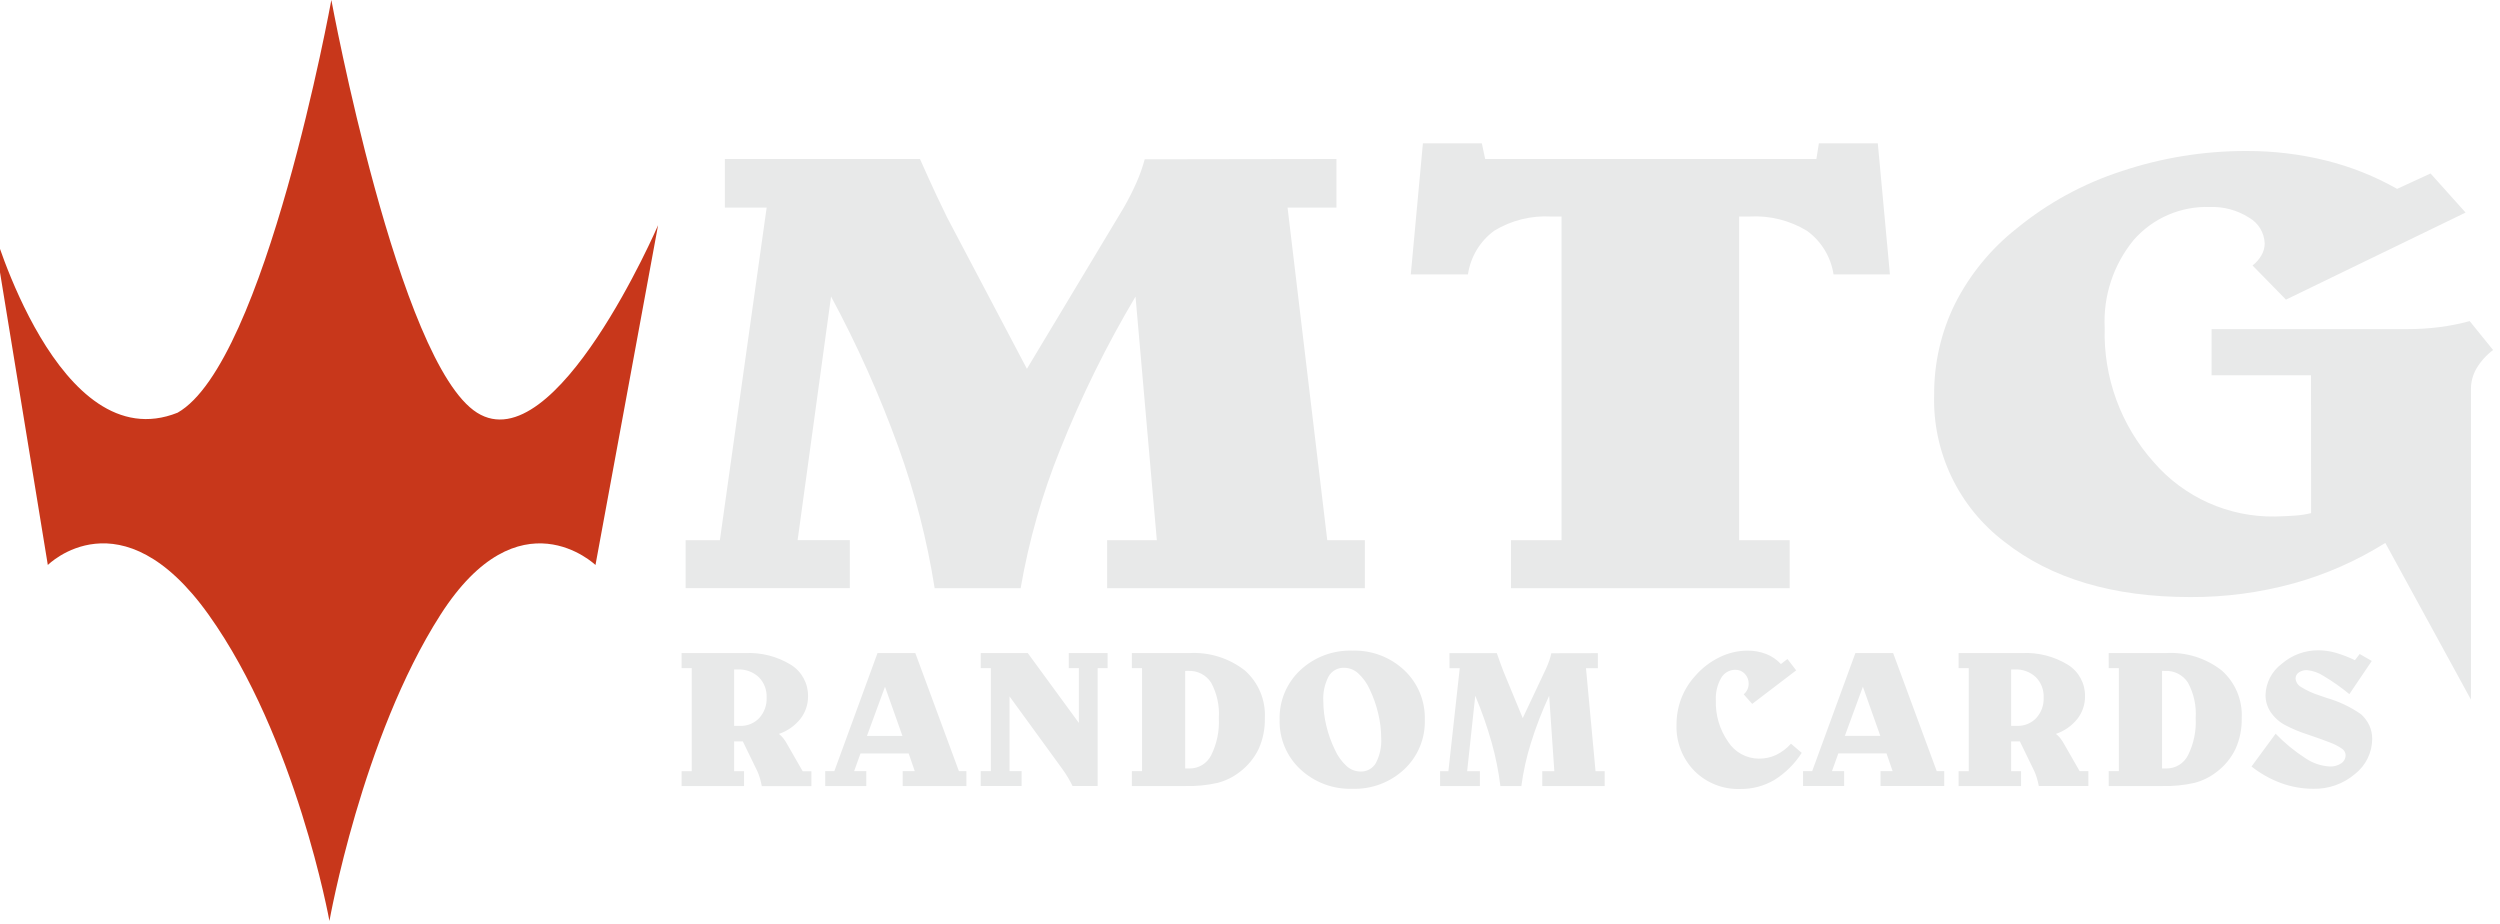
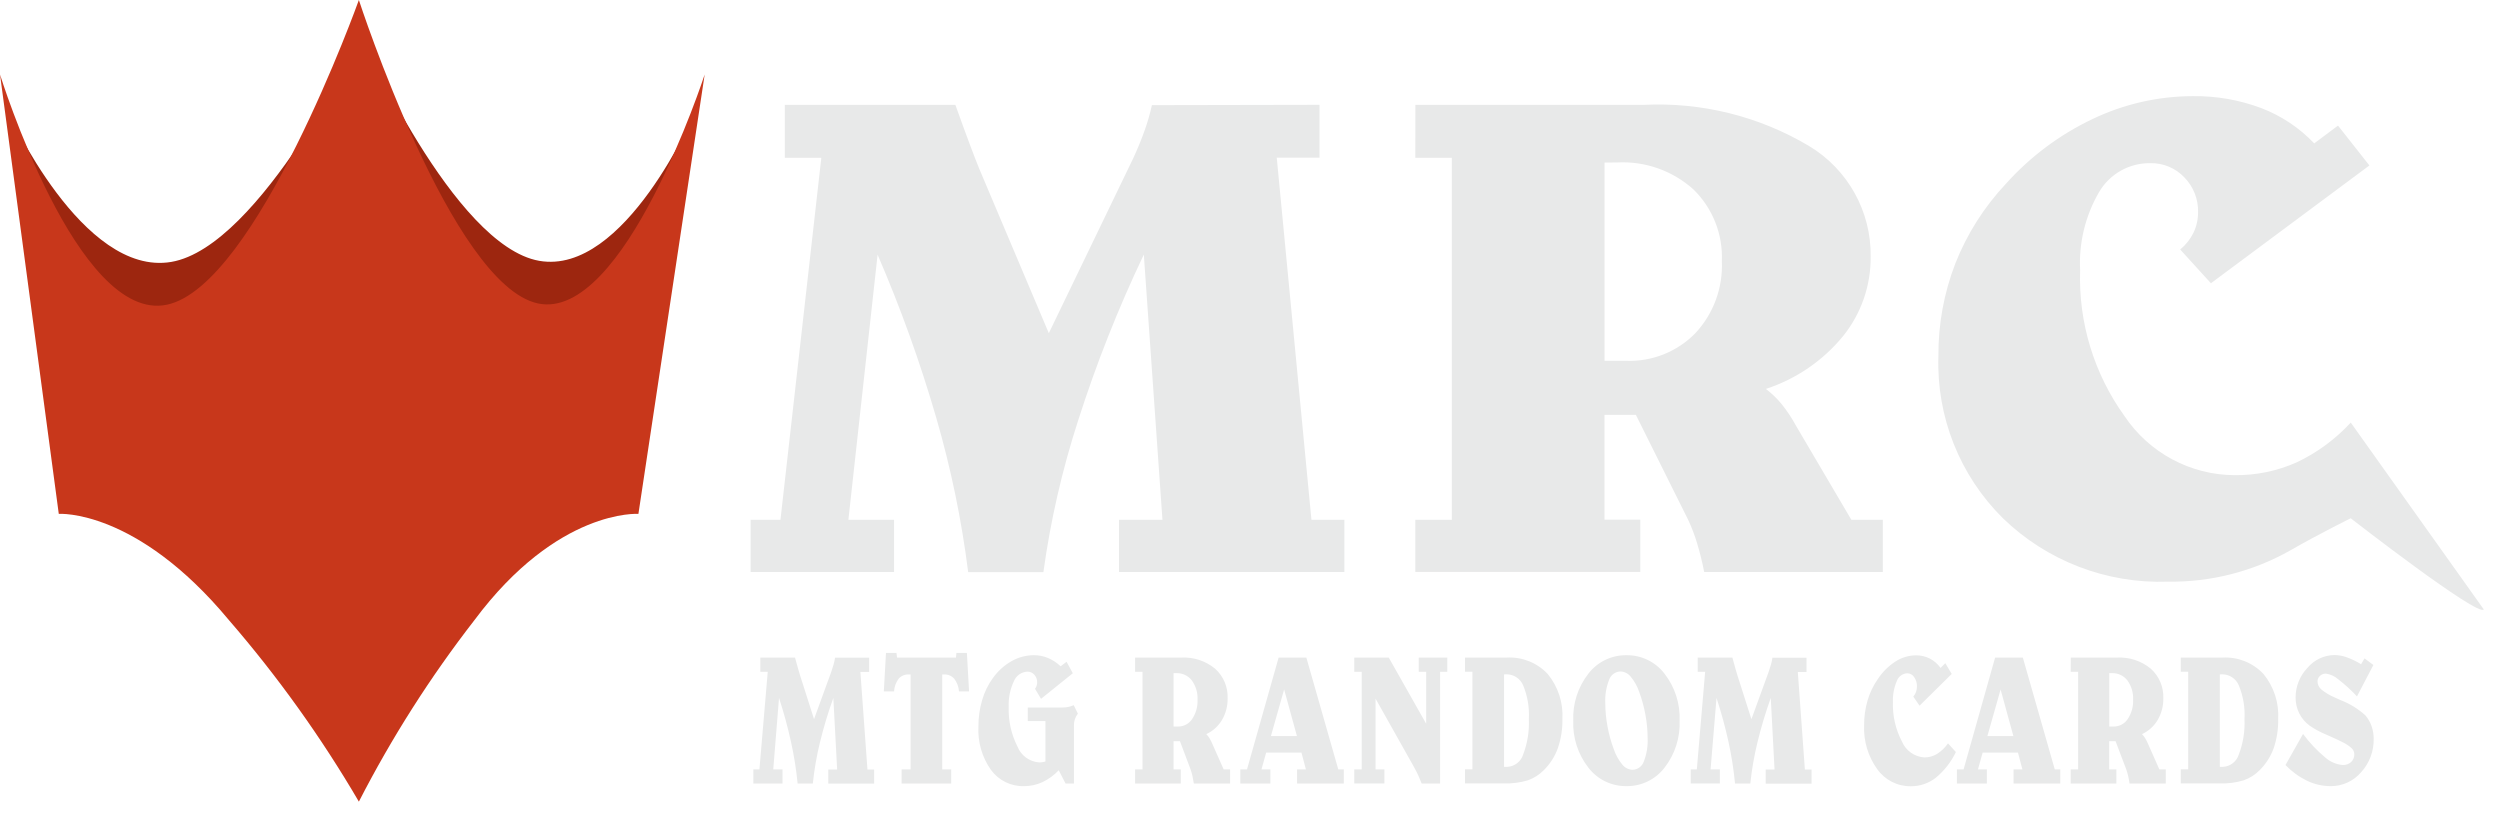
- <svg xmlns="http://www.w3.org/2000/svg" width="157" height="58" viewBox="0 0 157 58">
+ <svg xmlns="http://www.w3.org/2000/svg" width="104" height="34" viewBox="0 0 104 34">
  <defs>
-     <clipPath id="clip-mtg_random_cards">
-       <rect width="157" height="58" />
+     <clipPath id="clip-mtg_random_cards_1">
+       <rect width="104" height="34" />
    </clipPath>
  </defs>
-   <g id="mtg_random_cards" clip-path="url(#clip-mtg_random_cards)">
-     <g id="Group_3" data-name="Group 3" transform="translate(-68 -24)">
-       <path id="Path_12" data-name="Path 12" d="M716.653,562.007s2.031-11.513,6.974-19.233,9.733-3.123,9.733-3.123l3.931-21.337s-6.424,14.886-11.367,11.773-9.151-25.918-9.151-25.918-4.148,22.8-9.657,25.918c-7.493,2.989-11.635-11.773-11.635-11.773l3.486,21.337s4.591-4.6,10.1,3.123S716.653,562.007,716.653,562.007Z" transform="translate(-627.964 -480.169)" fill="#c8371b" />
-       <g id="Group_2" data-name="Group 2" transform="translate(3.889 7)">
-         <path id="Path_9" data-name="Path 9" d="M6.882-92.92H19.133q.6,1.353,1.036,2.28t.669,1.391l5.011,9.506,6.06-10.086a16.665,16.665,0,0,0,.826-1.623,10.117,10.117,0,0,0,.512-1.449l12.041-.019v3.053H42.218L44.711-68.98h2.361v3.014H30.886V-68.98h3.122l-1.338-15.3A68.076,68.076,0,0,0,27.947-74.7a42.726,42.726,0,0,0-2.492,8.733h-5.4a48.086,48.086,0,0,0-2.282-8.878,70.031,70.031,0,0,0-4.224-9.439l-2.1,15.3h3.279v3.014H4.416V-68.98H6.567L9.505-89.867H6.882Zm43.836-.985h3.7l.21.985h20.8l.157-.985h3.7l.761,8.231H76.505a4.146,4.146,0,0,0-1.666-2.734,6.269,6.269,0,0,0-3.607-.9h-.656V-68.98h3.174v3.014h-17.5V-68.98h3.174V-89.307h-.656a6.2,6.2,0,0,0-3.568.889,4.141,4.141,0,0,0-1.653,2.744H49.957ZM106.49-79.337h-6.244v-2.9h12.3a15.738,15.738,0,0,0,2.02-.126,13.917,13.917,0,0,0,1.889-.377l1.469,1.816a4.059,4.059,0,0,0-1.049,1.169,2.59,2.59,0,0,0-.341,1.285v19.5l-5.378-9.84a21.751,21.751,0,0,1-5.758,2.541,24.058,24.058,0,0,1-6.493.86q-7.267,0-11.674-3.478a11.177,11.177,0,0,1-4.407-9.236,12.722,12.722,0,0,1,1.312-5.71A14.16,14.16,0,0,1,88-88.553a20.2,20.2,0,0,1,6.571-3.594,24.557,24.557,0,0,1,7.883-1.275,20.407,20.407,0,0,1,4.984.6,17.675,17.675,0,0,1,4.46,1.778l2.1-.966,2.2,2.454-11.28,5.468-2.1-2.145a2.149,2.149,0,0,0,.564-.647,1.488,1.488,0,0,0,.2-.725,1.94,1.94,0,0,0-.984-1.633,4.275,4.275,0,0,0-2.453-.667,6.077,6.077,0,0,0-4.788,2.067,8.052,8.052,0,0,0-1.823,5.526,12.113,12.113,0,0,0,3.082,8.434,9.864,9.864,0,0,0,7.621,3.41q.735-.019,1.259-.058a6.036,6.036,0,0,0,1-.155Z" transform="translate(102.752 119.905)" fill="#e8e9e9" />
-         <path id="Path_13" data-name="Path 13" d="M5.214-23.817v3.543H5.59a1.583,1.583,0,0,0,1.2-.491,1.794,1.794,0,0,0,.465-1.287,1.712,1.712,0,0,0-.493-1.284,1.818,1.818,0,0,0-1.327-.482Zm-3.3-1.029H5.889a5.038,5.038,0,0,1,2.894.736,2.283,2.283,0,0,1,1.073,1.975,2.271,2.271,0,0,1-.481,1.421,2.908,2.908,0,0,1-1.347.943A1.668,1.668,0,0,1,8.3-19.5a2.552,2.552,0,0,1,.251.386l.968,1.688h.548v.934H6.952A5.153,5.153,0,0,0,6.831-17a3.106,3.106,0,0,0-.159-.428L5.761-19.3H5.214v1.873h.624v.934H1.916v-.934h.637V-23.9H1.916Zm12.775,2.113-1.133,3.088h2.228Zm-.471-2.113h2.375l2.738,7.415H19.8v.934h-4v-.934h.758l-.382-1.113H13.15l-.4,1.113h.764v.934H10.934v-.934h.573Zm6.484,0h2.954l3.209,4.387V-23.9H26.23v-.946h2.438v.946h-.624v7.4H26.466q-.121-.251-.28-.521t-.376-.569l-3.3-4.536v4.692h.758v.934H20.7v-.934h.637V-23.9H20.7Zm12.838,1.119V-17.6h.274a1.5,1.5,0,0,0,1.356-.826,4.667,4.667,0,0,0,.484-2.34,4.105,4.105,0,0,0-.484-2.223,1.613,1.613,0,0,0-1.445-.739Zm-3.349-1.119h3.584a5.2,5.2,0,0,1,3.508,1.086,3.745,3.745,0,0,1,1.261,3,4.5,4.5,0,0,1-.388,1.93,3.965,3.965,0,0,1-1.2,1.457,3.84,3.84,0,0,1-1.372.676,8.256,8.256,0,0,1-2.053.2H30.193v-.934h.637V-23.9h-.637Zm13.335.922a1.081,1.081,0,0,0-.977.539,3,3,0,0,0-.334,1.568,6.629,6.629,0,0,0,.188,1.529,7.248,7.248,0,0,0,.538,1.511,3.114,3.114,0,0,0,.735,1.026,1.318,1.318,0,0,0,.869.344,1.073,1.073,0,0,0,.974-.539,3.053,3.053,0,0,0,.331-1.58,6.63,6.63,0,0,0-.188-1.529,7.483,7.483,0,0,0-.532-1.511A3.069,3.069,0,0,0,44.4-23.58,1.325,1.325,0,0,0,43.528-23.924ZM44.037-25a4.546,4.546,0,0,1,3.26,1.227,4.106,4.106,0,0,1,1.292,3.112A4.1,4.1,0,0,1,47.3-17.548a4.553,4.553,0,0,1-3.26,1.224,4.566,4.566,0,0,1-3.269-1.227,4.1,4.1,0,0,1-1.3-3.112,4.1,4.1,0,0,1,1.3-3.112A4.566,4.566,0,0,1,44.037-25Zm6.1.156h2.973q.146.419.251.706t.162.431l1.216,2.944,1.471-3.124q.121-.269.2-.5a3.744,3.744,0,0,0,.124-.449l2.922-.006v.946h-.745l.6,6.469h.573v.934H55.965v-.934h.758l-.325-4.74A23.923,23.923,0,0,0,55.252-19.2a16.152,16.152,0,0,0-.6,2.705H53.336a18.319,18.319,0,0,0-.554-2.75,25.051,25.051,0,0,0-1.025-2.923l-.509,4.74h.8v.934h-2.5v-.934h.522l.713-6.469H50.14Zm20.812.688.414-.317.548.712L69.15-21.656l-.535-.6a.9.9,0,0,0,.232-.3.859.859,0,0,0,.08-.368.872.872,0,0,0-.239-.619.783.783,0,0,0-.6-.254,1.014,1.014,0,0,0-.891.518,2.57,2.57,0,0,0-.331,1.4,4.291,4.291,0,0,0,.774,2.606,2.307,2.307,0,0,0,1.92,1.056,2.534,2.534,0,0,0,1.086-.23,3.072,3.072,0,0,0,.939-.709l.675.575a5.5,5.5,0,0,1-1.729,1.709,4.123,4.123,0,0,1-2.13.56,3.881,3.881,0,0,1-2.881-1.134,3.946,3.946,0,0,1-1.124-2.9,4.6,4.6,0,0,1,.3-1.655,4.494,4.494,0,0,1,.882-1.421,4.792,4.792,0,0,1,1.515-1.161A3.984,3.984,0,0,1,68.838-25a3.2,3.2,0,0,1,1.191.212A2.5,2.5,0,0,1,70.952-24.158ZM76.1-22.734l-1.133,3.088h2.228Zm-.471-2.113H78l2.738,7.415h.471v.934h-4v-.934h.758l-.382-1.113H74.558l-.4,1.113h.764v.934H72.343v-.934h.573Zm9.782,1.029v3.543h.376a1.583,1.583,0,0,0,1.2-.491,1.794,1.794,0,0,0,.465-1.287,1.712,1.712,0,0,0-.493-1.284,1.818,1.818,0,0,0-1.327-.482Zm-3.3-1.029h3.973a5.038,5.038,0,0,1,2.894.736,2.283,2.283,0,0,1,1.073,1.975,2.271,2.271,0,0,1-.481,1.421,2.908,2.908,0,0,1-1.347.943,1.668,1.668,0,0,1,.271.266,2.552,2.552,0,0,1,.251.386l.968,1.688h.548v.934H87.148A5.157,5.157,0,0,0,87.027-17a3.108,3.108,0,0,0-.159-.428l-.91-1.873H85.41v1.873h.624v.934H82.112v-.934h.637V-23.9h-.637Zm12.775,1.119V-17.6h.274a1.5,1.5,0,0,0,1.356-.826A4.667,4.667,0,0,0,97-20.765a4.105,4.105,0,0,0-.484-2.223,1.613,1.613,0,0,0-1.445-.739Zm-3.349-1.119h3.584A5.2,5.2,0,0,1,98.63-23.76a3.745,3.745,0,0,1,1.261,3,4.5,4.5,0,0,1-.388,1.93,3.964,3.964,0,0,1-1.2,1.457,3.84,3.84,0,0,1-1.372.676,8.256,8.256,0,0,1-2.053.2H91.538v-.934h.637V-23.9h-.637ZM107-24.4l.3-.389.758.437-1.407,2.083a12.878,12.878,0,0,0-1.608-1.134,2.335,2.335,0,0,0-1.054-.374.848.848,0,0,0-.516.15.446.446,0,0,0-.2.371.662.662,0,0,0,.328.53,5.116,5.116,0,0,0,1.162.536l.452.156a7.331,7.331,0,0,1,2.171,1.029,2.2,2.2,0,0,1,.522.709,1.993,1.993,0,0,1,.178.835A2.824,2.824,0,0,1,107-17.249a3.893,3.893,0,0,1-2.617.925,5.877,5.877,0,0,1-2.015-.356,6.723,6.723,0,0,1-1.862-1.044l1.515-2.059a10.419,10.419,0,0,0,1.888,1.55,3.008,3.008,0,0,0,1.512.509,1.2,1.2,0,0,0,.723-.2.62.62,0,0,0,.271-.527.5.5,0,0,0-.226-.389,3.231,3.231,0,0,0-.767-.395q-.382-.156-1.375-.494a8.75,8.75,0,0,1-1.439-.6,2.56,2.56,0,0,1-.91-.826,1.919,1.919,0,0,1-.312-1.059,2.522,2.522,0,0,1,1.006-1.948,3.481,3.481,0,0,1,2.33-.859,4.068,4.068,0,0,1,1.054.15A7.637,7.637,0,0,1,107-24.4Z" transform="translate(105 82.86)" fill="#e8e9e9" />
+   <g id="mtg_random_cards_1" data-name="mtg_random_cards – 1" clip-path="url(#clip-mtg_random_cards_1)">
+     <g id="Group_4" data-name="Group 4" transform="translate(-15.974 -10.137)">
+       <g id="Group_2" data-name="Group 2" transform="translate(47.195 14.137)">
+         <path id="Path_14" data-name="Path 14" d="M2.623-24.616H9.718q.349.975.6,1.644t.387,1l2.9,6.854,3.509-7.272q.289-.627.479-1.17a8.549,8.549,0,0,0,.3-1.045l6.973-.014v2.2H23.087L24.53-7.356H25.9v2.173H16.524V-7.356h1.808l-.775-11.033a54.862,54.862,0,0,0-2.735,6.91,36.81,36.81,0,0,0-1.443,6.3H10.25a41.725,41.725,0,0,0-1.322-6.4,57.36,57.36,0,0,0-2.446-6.805L5.267-7.356h1.9v2.173H1.2V-7.356H2.441l1.7-15.059H2.623Zm34.1,2.4v8.247h.9a3.824,3.824,0,0,0,2.871-1.142,4.118,4.118,0,0,0,1.109-3A3.934,3.934,0,0,0,40.42-21.1a4.4,4.4,0,0,0-3.167-1.121Zm-7.869-2.4h9.48a12.253,12.253,0,0,1,6.9,1.713,5.283,5.283,0,0,1,2.56,4.6A5.2,5.2,0,0,1,46.649-15,6.939,6.939,0,0,1,43.435-12.8a3.934,3.934,0,0,1,.646.62,5.928,5.928,0,0,1,.6.9L46.99-7.356H48.3v2.173H40.868a11.75,11.75,0,0,0-.289-1.177,7.119,7.119,0,0,0-.38-1l-2.172-4.36H36.721v4.36H38.21v2.173H28.851V-7.356h1.519V-22.415H28.851Zm37.394,1.6.987-.738,1.306,1.658-6.593,4.9L60.67-18.6a2.1,2.1,0,0,0,.554-.7,1.96,1.96,0,0,0,.19-.857,2,2,0,0,0-.57-1.442,1.89,1.89,0,0,0-1.42-.592,2.43,2.43,0,0,0-2.127,1.2,5.867,5.867,0,0,0-.79,3.253,9.817,9.817,0,0,0,1.846,6.067,5.541,5.541,0,0,0,4.58,2.459,6.174,6.174,0,0,0,2.59-.536A7.318,7.318,0,0,0,67.765-11.4L73.3-3.626c-.23.332-5.537-3.793-5.537-3.793s-1.282.631-2.514,1.337a10.03,10.03,0,0,1-5.082,1.3,9.386,9.386,0,0,1-6.874-2.64,9.065,9.065,0,0,1-2.681-6.749,10.469,10.469,0,0,1,.706-3.852,10.422,10.422,0,0,1,2.1-3.309,11.407,11.407,0,0,1,3.616-2.7,9.7,9.7,0,0,1,4.163-.947,7.8,7.8,0,0,1,2.841.495A5.979,5.979,0,0,1,66.245-23.014Z" transform="translate(-1.195 24.979)" fill="#e8e9e9" />
      </g>
+       <path id="Path_16" data-name="Path 16" d="M.623-6.869H2.066q.071.263.122.443t.079.27l.59,1.848.714-1.96q.059-.169.1-.315t.06-.282l1.418,0v.593H4.785l.294,4.06h.278v.586H3.45v-.586h.368L3.66-5.19A17.91,17.91,0,0,0,3.1-3.328a12.725,12.725,0,0,0-.294,1.7H2.174A14.509,14.509,0,0,0,1.9-3.356a19,19,0,0,0-.5-1.835L1.16-2.216h.386v.586H.332v-.586H.585l.346-4.06H.623ZM5.85-7.061h.436l.025.192H8.761l.019-.192h.436l.09,1.6H8.887a.975.975,0,0,0-.2-.531.535.535,0,0,0-.425-.175H8.189v3.951h.374v.586H6.5v-.586h.374V-6.167H6.8a.53.53,0,0,0-.42.173.978.978,0,0,0-.195.533H5.76Zm6.633,2.832h-.735v-.563H13.2a1.137,1.137,0,0,0,.238-.024,1.1,1.1,0,0,0,.222-.073l.173.353a.792.792,0,0,0-.124.227.771.771,0,0,0-.04.25v2.43h-.349l-.284-.552a2.256,2.256,0,0,1-.678.494,1.808,1.808,0,0,1-.765.167A1.649,1.649,0,0,1,10.214-2.2a2.871,2.871,0,0,1-.519-1.8A3.854,3.854,0,0,1,9.85-5.1,2.921,2.921,0,0,1,10.3-6.02a2.388,2.388,0,0,1,.774-.7,1.888,1.888,0,0,1,.929-.248,1.52,1.52,0,0,1,.587.116,1.74,1.74,0,0,1,.525.346l.247-.188.26.477L12.3-5.153,12.05-5.57a.426.426,0,0,0,.066-.126.442.442,0,0,0,.023-.141.459.459,0,0,0-.116-.317.372.372,0,0,0-.289-.13.638.638,0,0,0-.564.4,2.286,2.286,0,0,0-.215,1.074,3.376,3.376,0,0,0,.363,1.639,1.049,1.049,0,0,0,.9.663q.087,0,.148-.011a.459.459,0,0,0,.117-.03Zm5.33-1.994V-4H18a.693.693,0,0,0,.584-.308,1.334,1.334,0,0,0,.226-.807,1.261,1.261,0,0,0-.239-.806.779.779,0,0,0-.644-.3Zm-1.6-.646h1.928a2.04,2.04,0,0,1,1.4.462,1.574,1.574,0,0,1,.521,1.239,1.712,1.712,0,0,1-.233.892,1.479,1.479,0,0,1-.654.592.96.96,0,0,1,.131.167,1.707,1.707,0,0,1,.122.242l.47,1.059h.266v.586H18.657q-.025-.169-.059-.317a2.335,2.335,0,0,0-.077-.269l-.442-1.175h-.266v1.175h.3v.586h-1.9v-.586h.309v-4.06h-.309Zm6.2,1.326-.55,1.938h1.082Zm-.229-1.326h1.153l1.329,4.653h.229v.586H22.951v-.586h.368l-.185-.7H21.665l-.195.7h.371v.586H20.59v-.586h.278Zm3.147,0h1.434l1.557,2.753V-6.276h-.309v-.593H29.2v.593h-.3V-1.63h-.766q-.059-.158-.136-.327t-.182-.357l-1.6-2.847v2.944h.368v.586H25.331v-.586h.309v-4.06h-.309Zm6.231.7v3.846H31.7a.73.73,0,0,0,.658-.518,3.66,3.66,0,0,0,.235-1.468,3.205,3.205,0,0,0-.235-1.4.751.751,0,0,0-.7-.464Zm-1.625-.7h1.74a2.171,2.171,0,0,1,1.7.682,2.713,2.713,0,0,1,.612,1.88A3.55,3.55,0,0,1,33.8-3.1a2.461,2.461,0,0,1-.584.914,1.74,1.74,0,0,1-.666.424,3.141,3.141,0,0,1-1,.128H29.937v-.586h.309v-4.06h-.309Zm6.472.578a.512.512,0,0,0-.474.338,2.348,2.348,0,0,0-.162.984,5.324,5.324,0,0,0,.091.96,5.479,5.479,0,0,0,.261.948,2.015,2.015,0,0,0,.357.644A.569.569,0,0,0,36.9-2.2a.509.509,0,0,0,.473-.338,2.391,2.391,0,0,0,.161-.991,5.325,5.325,0,0,0-.091-.96,5.666,5.666,0,0,0-.258-.948,1.984,1.984,0,0,0-.354-.637A.571.571,0,0,0,36.41-6.291Zm.247-.676a1.957,1.957,0,0,1,1.582.77,2.991,2.991,0,0,1,.627,1.953,2.989,2.989,0,0,1-.627,1.955,1.959,1.959,0,0,1-1.582.768,1.964,1.964,0,0,1-1.587-.77,2.986,2.986,0,0,1-.629-1.953A2.986,2.986,0,0,1,35.07-6.2,1.964,1.964,0,0,1,36.657-6.967Zm2.962.1h1.443q.071.263.122.443t.079.27l.59,1.848.714-1.96q.059-.169.1-.315t.06-.282l1.418,0v.593h-.362l.294,4.06h.278v.586H42.446v-.586h.368L42.657-5.19A17.91,17.91,0,0,0,42.1-3.328a12.725,12.725,0,0,0-.294,1.7H41.17A14.512,14.512,0,0,0,40.9-3.356a19,19,0,0,0-.5-1.835l-.247,2.974h.386v.586H39.328v-.586h.253l.346-4.06h-.309Zm10.1.432.2-.2.266.447L48.846-4.867l-.26-.379a.571.571,0,0,0,.113-.19.675.675,0,0,0,.039-.231.644.644,0,0,0-.116-.389.346.346,0,0,0-.289-.16.485.485,0,0,0-.433.325,2,2,0,0,0-.161.877,3.276,3.276,0,0,0,.375,1.636,1.085,1.085,0,0,0,.932.663,1,1,0,0,0,.527-.145A1.6,1.6,0,0,0,50.03-3.3l.328.361a3.156,3.156,0,0,1-.839,1.072,1.666,1.666,0,0,1-1.034.351,1.687,1.687,0,0,1-1.4-.712,2.906,2.906,0,0,1-.545-1.82,3.648,3.648,0,0,1,.144-1.038,3.047,3.047,0,0,1,.428-.892,2.507,2.507,0,0,1,.735-.729,1.584,1.584,0,0,1,.847-.255,1.246,1.246,0,0,1,.578.133A1.258,1.258,0,0,1,49.721-6.437Zm2.5.894-.55,1.938h1.082ZM51.99-6.869h1.153l1.329,4.653H54.7v.586H52.757v-.586h.368l-.185-.7H51.471l-.195.7h.371v.586H50.4v-.586h.278Zm4.748.646V-4h.182a.693.693,0,0,0,.584-.308,1.334,1.334,0,0,0,.226-.807,1.261,1.261,0,0,0-.239-.806.779.779,0,0,0-.644-.3Zm-1.6-.646h1.928a2.04,2.04,0,0,1,1.4.462,1.574,1.574,0,0,1,.521,1.239,1.712,1.712,0,0,1-.233.892,1.479,1.479,0,0,1-.654.592.96.96,0,0,1,.131.167,1.706,1.706,0,0,1,.122.242l.47,1.059h.266v.586H57.582q-.025-.169-.059-.317a2.337,2.337,0,0,0-.077-.269L57-3.391h-.266v1.175h.3v.586h-1.9v-.586h.309v-4.06h-.309Zm6.2.7v3.846h.133a.73.73,0,0,0,.658-.518,3.66,3.66,0,0,0,.235-1.468,3.205,3.205,0,0,0-.235-1.4.751.751,0,0,0-.7-.464Zm-1.625-.7h1.74a2.171,2.171,0,0,1,1.7.682,2.713,2.713,0,0,1,.612,1.88A3.55,3.55,0,0,1,63.579-3.1a2.461,2.461,0,0,1-.584.914,1.739,1.739,0,0,1-.666.424,3.141,3.141,0,0,1-1,.128H59.713v-.586h.309v-4.06h-.309Zm7.5.278.145-.244.368.274-.683,1.307a6.526,6.526,0,0,0-.78-.712.976.976,0,0,0-.511-.235.349.349,0,0,0-.25.094.308.308,0,0,0-.1.233.446.446,0,0,0,.159.332,2.285,2.285,0,0,0,.564.336l.219.1a3.311,3.311,0,0,1,1.054.646,1.421,1.421,0,0,1,.253.445,1.567,1.567,0,0,1,.087.524A2,2,0,0,1,67.217-2.1a1.652,1.652,0,0,1-1.27.58,2.284,2.284,0,0,1-.978-.223,3.158,3.158,0,0,1-.9-.655L64.8-3.692a5.583,5.583,0,0,0,.916.973,1.25,1.25,0,0,0,.734.319.49.49,0,0,0,.351-.124.433.433,0,0,0,.131-.33.345.345,0,0,0-.11-.244,1.487,1.487,0,0,0-.372-.248q-.185-.1-.667-.31a3.8,3.8,0,0,1-.7-.374,1.432,1.432,0,0,1-.442-.518,1.471,1.471,0,0,1-.151-.665,1.772,1.772,0,0,1,.488-1.222,1.487,1.487,0,0,1,1.131-.539,1.561,1.561,0,0,1,.511.094A3.23,3.23,0,0,1,67.217-6.591Z" transform="translate(46.981 44.361)" fill="#e8e9e9" />
+     </g>
+     <g id="Group_5" data-name="Group 5" transform="translate(-6 -8)">
+       <path id="Path_17" data-name="Path 17" d="M710.3,531.329a38.641,38.641,0,0,1,4.765-6.111c3.436-3.766,6.767-3.582,6.767-3.582l2.33-13.271s-2.913,6.809-6.479,6.181-7.382-9.354-7.382-9.354-4.222,8.771-7.923,9.4-6.771-6.226-6.771-6.226l2.315,13.271s3.192-.184,7.022,3.582A41.918,41.918,0,0,1,710.3,531.329Z" transform="translate(-689.254 -495.696)" fill="#9d260f" />
+       <path id="Path_18" data-name="Path 18" d="M710.409,537.517a48.149,48.149,0,0,1,4.805-7.547c3.465-4.651,6.824-4.424,6.824-4.424l2.756-18.277s-3.344,10.3-6.94,9.522-7.445-12.622-7.445-12.622-4.258,11.9-7.99,12.677-6.938-9.577-6.938-9.577l2.444,18.277s3.219-.227,7.082,4.424A50.586,50.586,0,0,1,710.409,537.517Z" transform="translate(-689.48 -496.169)" fill="#c8371b" />
    </g>
  </g>
</svg>
